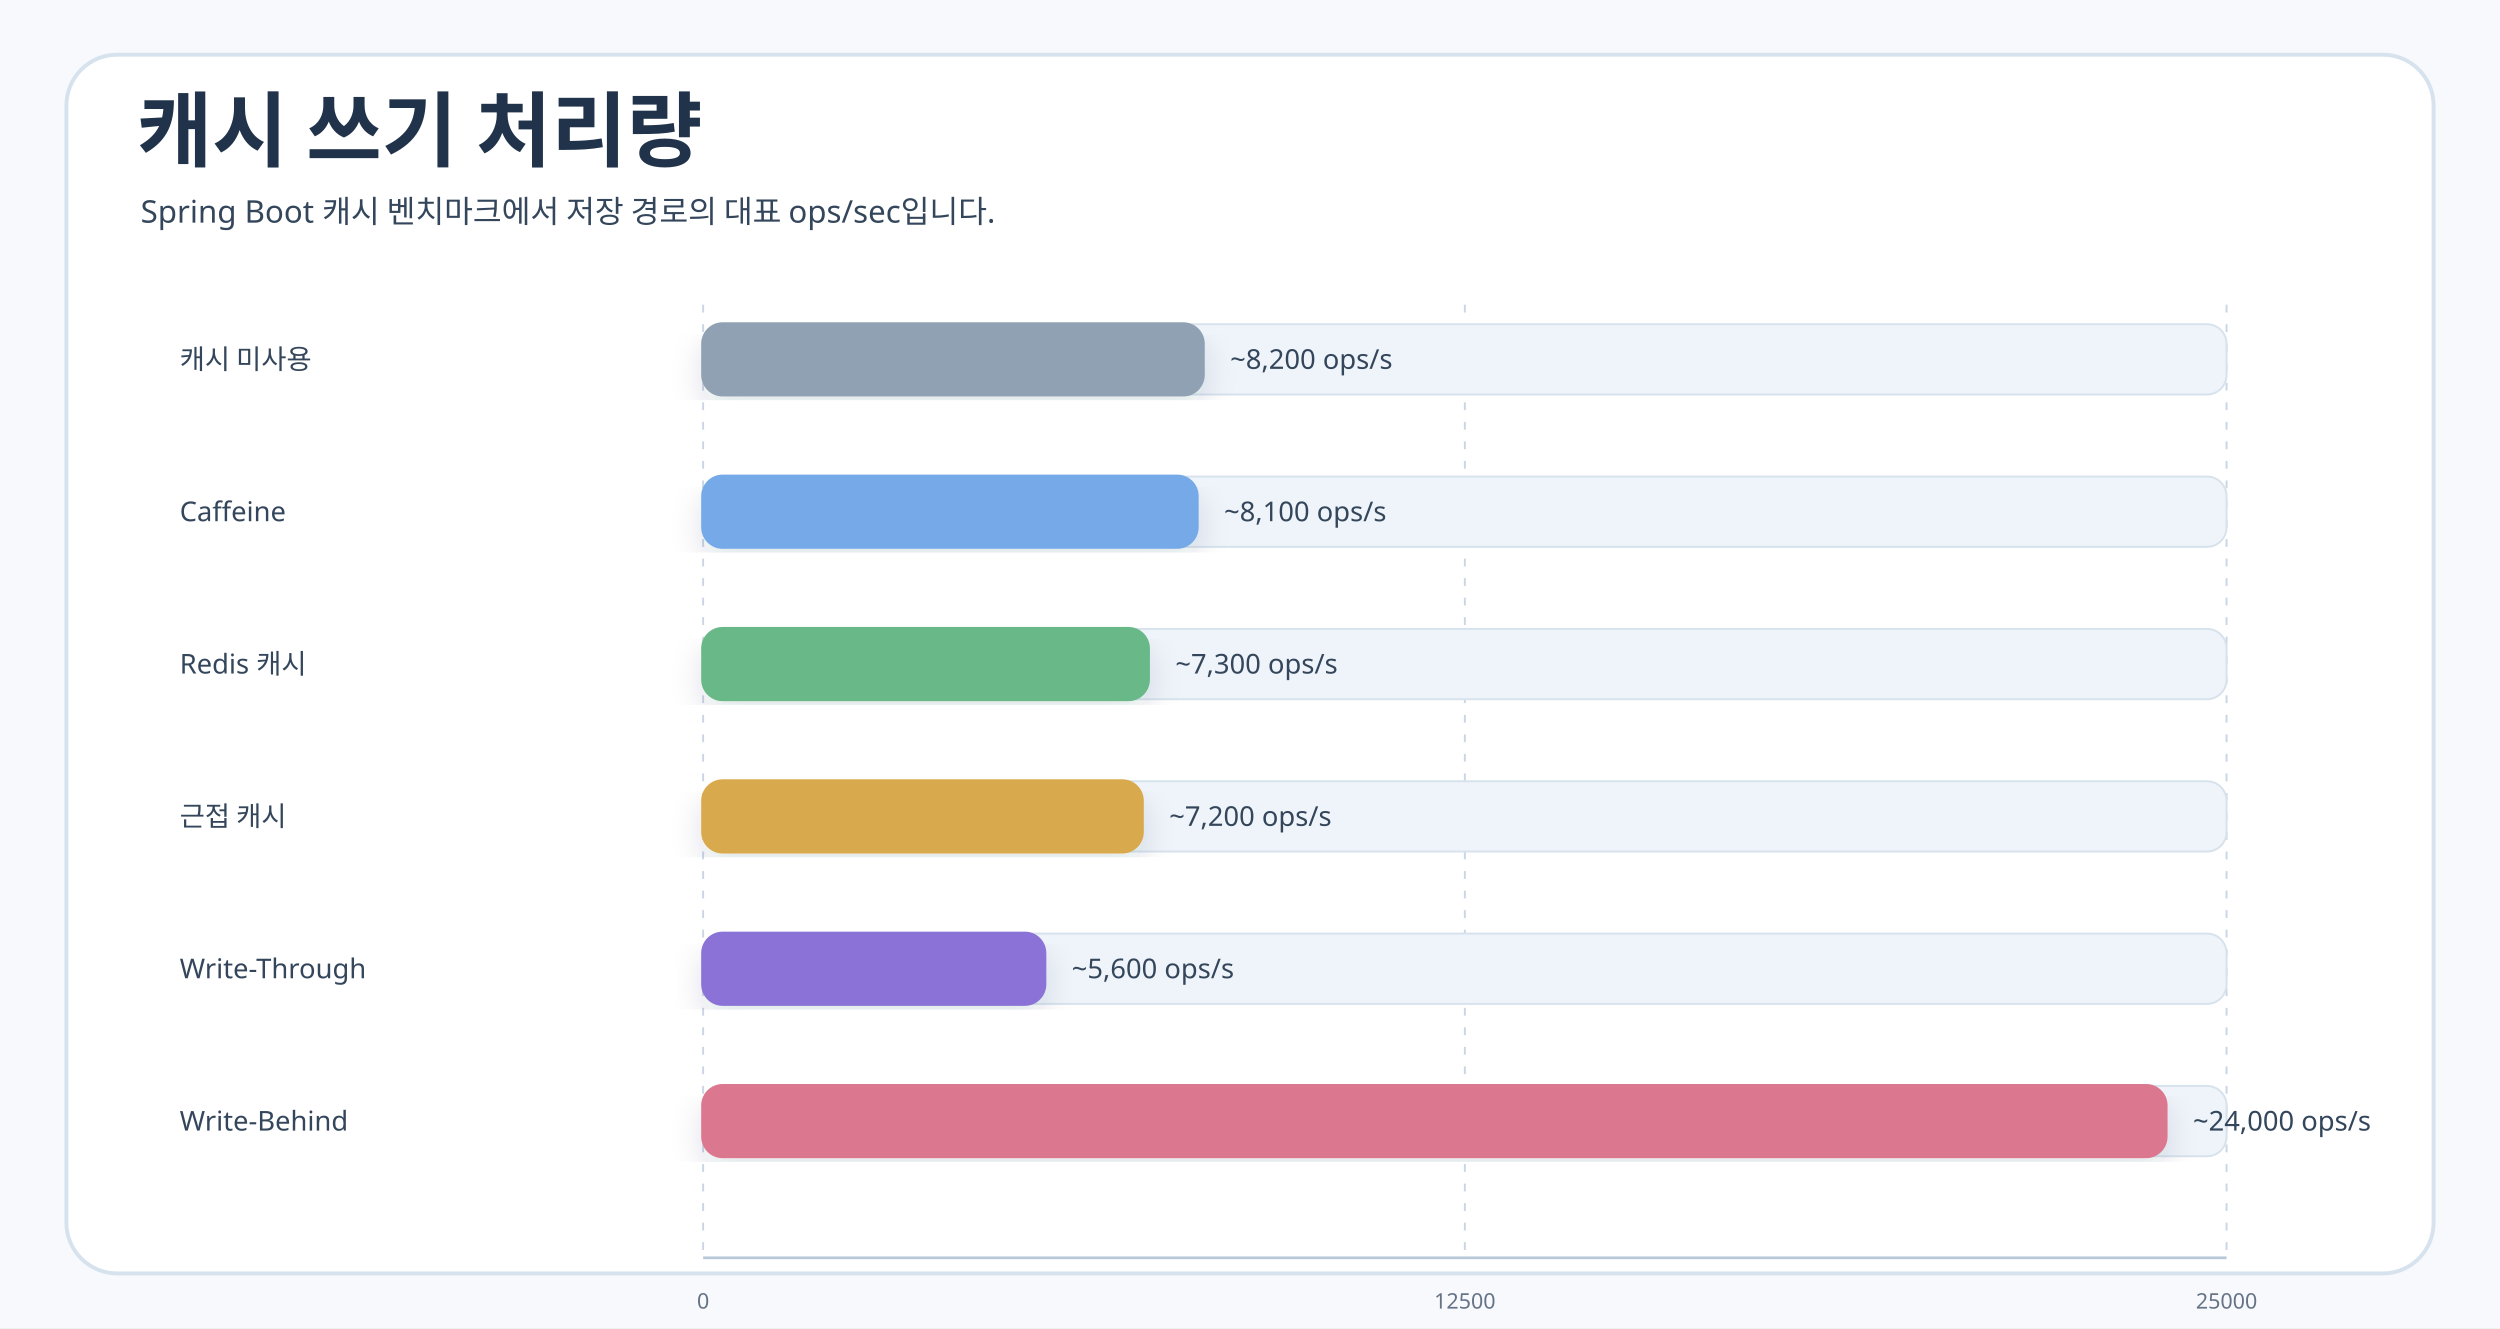
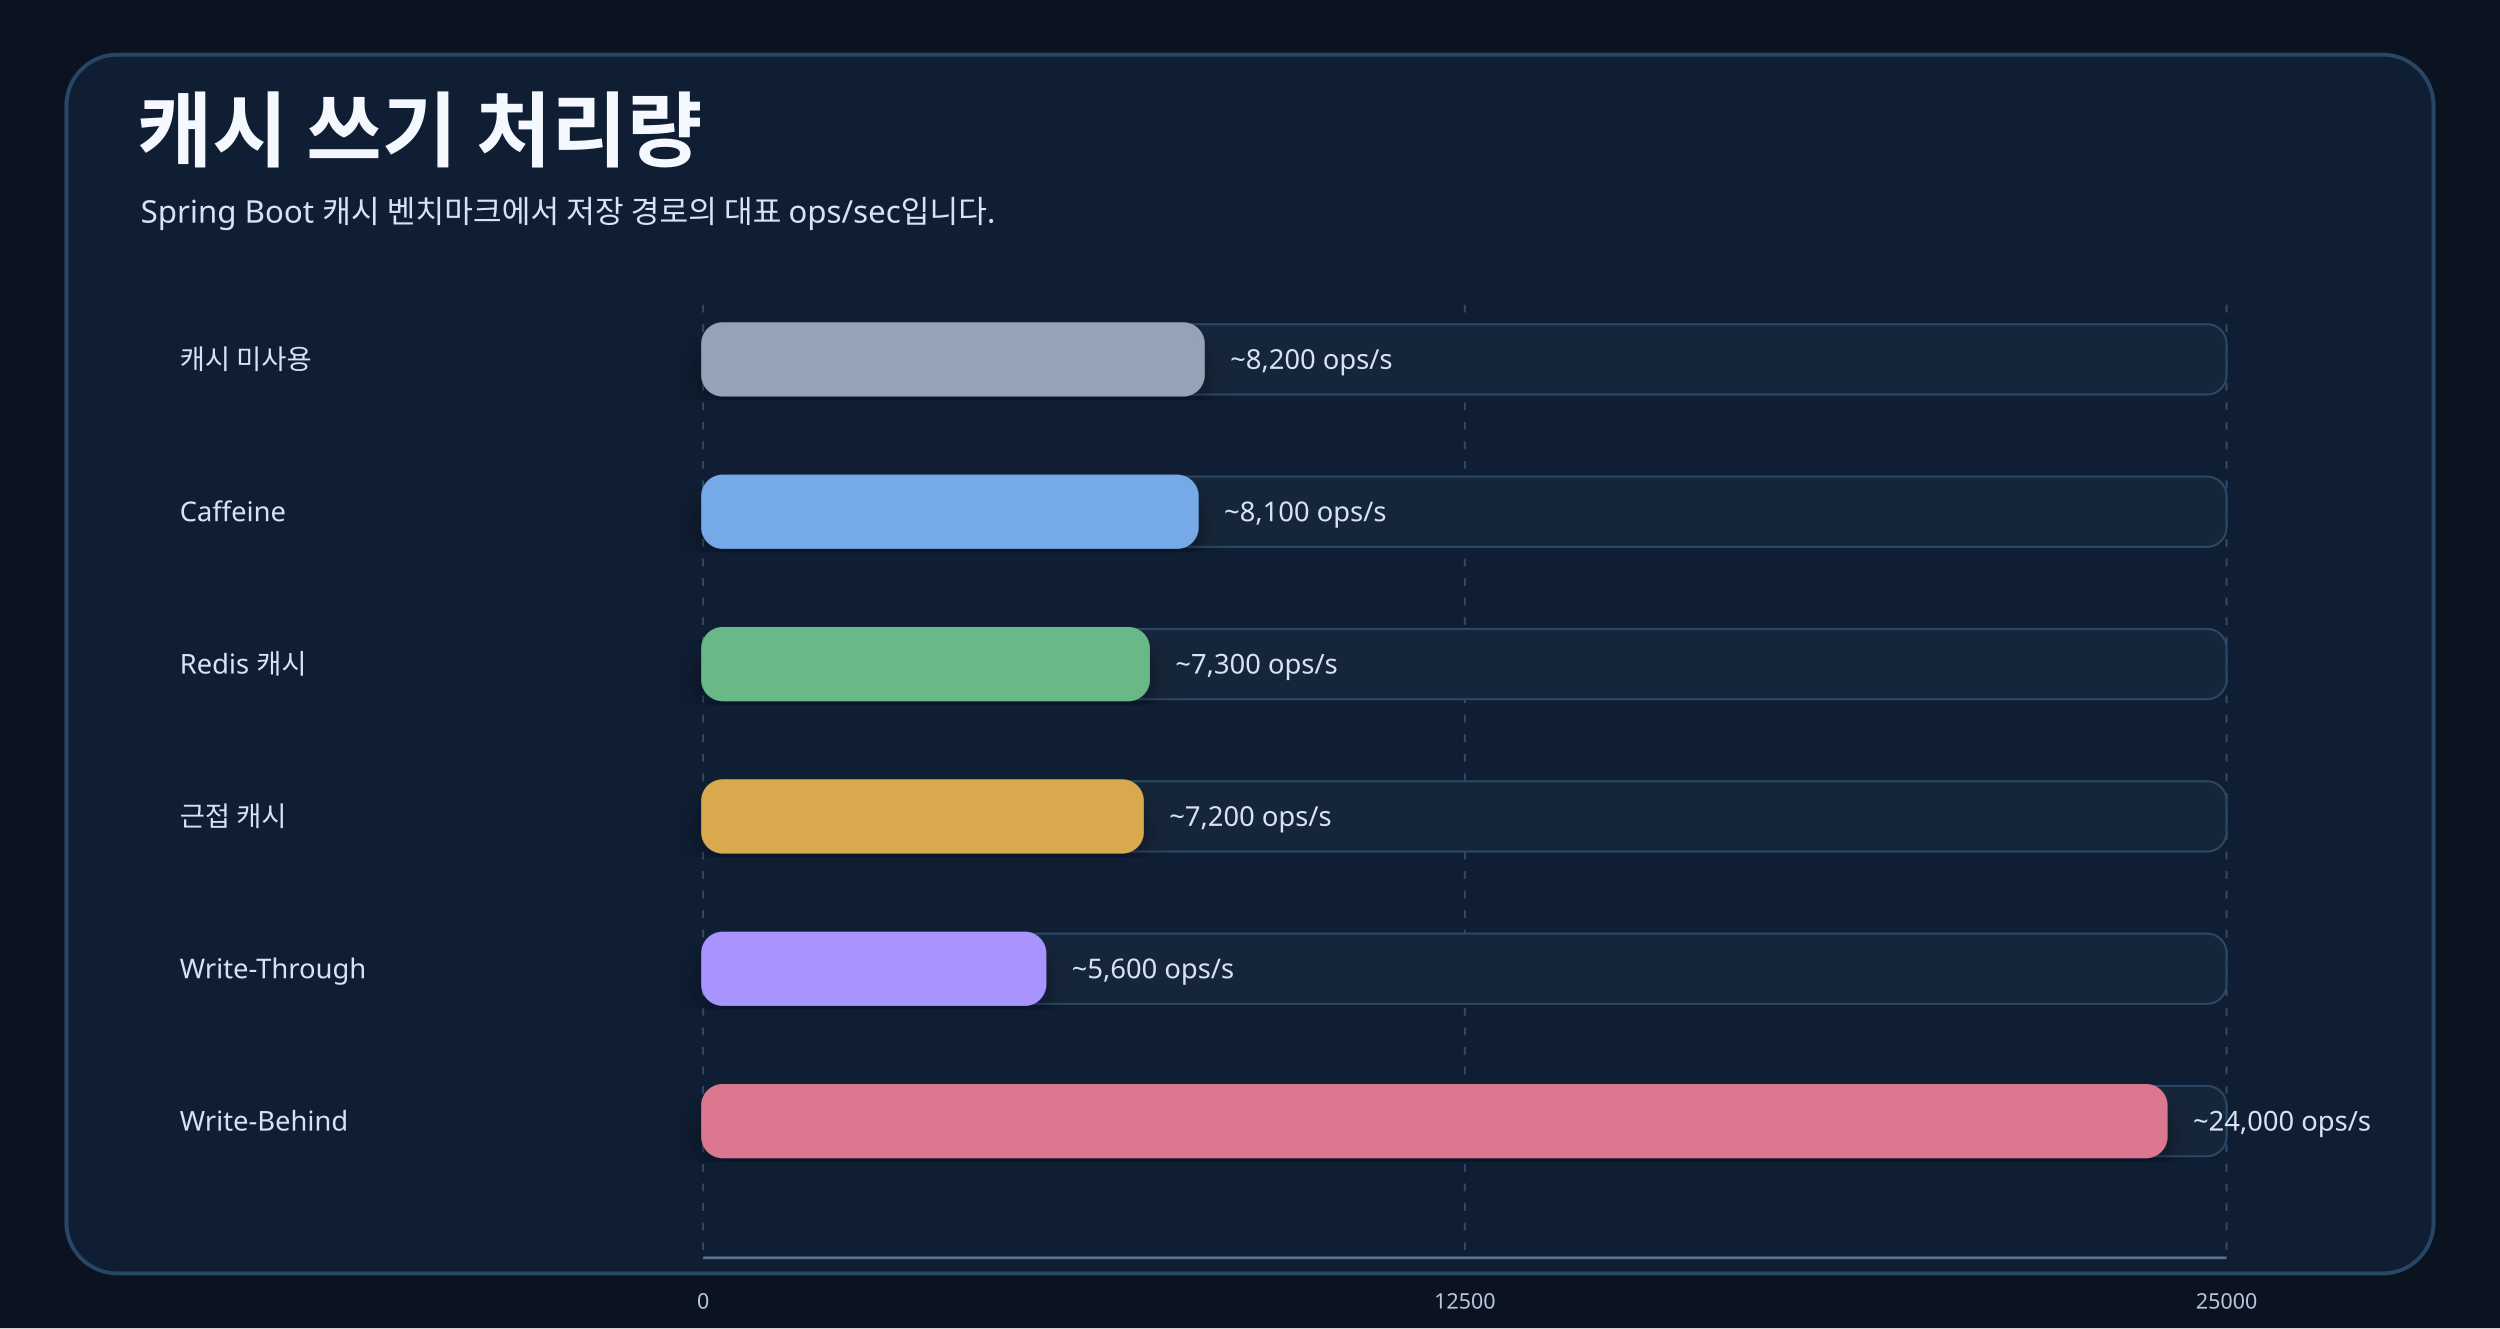
<svg xmlns="http://www.w3.org/2000/svg" width="1280" height="680" viewBox="0 0 1280 680" role="img">
  <defs>
    <filter id="shadow" x="-8%" y="-8%" width="116%" height="116%">
-       <feDropShadow dx="0" dy="8" stdDeviation="8" flood-color="#1D3148" flood-opacity="0.12" />
+       <feDropShadow dx="0" dy="8" stdDeviation="8" flood-color="#020617" flood-opacity="0.42" />
    </filter>
    <style>
-     .bg{fill:#F7F9FC}.frame{fill:#FFFFFF;stroke:#D6E2ED;stroke-width:2}
-     .title{font-family:"goorm Sans";font-size:42px;fill:#21334A;font-weight:700}
-     .subtitle,.body,.small,.tiny,.axisLabel{font-family:"goorm Sans Code","goorm Sans";fill:#34465B}
-     .subtitle{font-size:16px}.body{font-size:14px}.small{font-size:12px;fill:#657386}.tiny{font-size:11px;fill:#657386}
-     .label{font-family:"goorm Sans";font-size:23px;fill:#21334A;font-weight:700}
+     .bg{fill:#0B1220}.frame{fill:#0F1E33;stroke:#284766;stroke-width:2}
+     .title{font-family:"goorm Sans";font-size:42px;fill:#F5F9FF;font-weight:700}
+     .subtitle,.body,.small,.tiny,.axisLabel{font-family:"goorm Sans Code","goorm Sans";fill:#D7E3F5}
+     .subtitle{font-size:16px}.body{font-size:14px}.small{font-size:12px;fill:#B8C7DD}.tiny{font-size:11px;fill:#B8C7DD}
+     .label{font-family:"goorm Sans";font-size:23px;fill:#F5F9FF;font-weight:700}
    .card{filter:url(#shadow);stroke-width:2}
-     .axis{stroke:#B9C7D8;stroke-width:1.4}.grid{stroke:#CAD6E4;stroke-width:1;stroke-dasharray:4 6}
+     .axis{stroke:#55718F;stroke-width:1.4}.grid{stroke:#2F4B67;stroke-width:1;stroke-dasharray:4 6}
  </style>
  </defs>
  <rect class="bg" width="1280" height="680" />
  <rect class="frame" x="34" y="28" width="1212" height="624" rx="26" />
  <text class="title" x="70" y="82">캐시 쓰기 처리량</text>
  <text class="subtitle" x="72" y="114">Spring Boot 캐시 벤치마크에서 저장 경로의 대표 ops/sec입니다.</text>
  <g>
    <line class="axis" x1="360" y1="644" x2="1140" y2="644" />
    <line class="grid" x1="360" y1="156" x2="360" y2="644" />
    <line class="grid" x1="750" y1="156" x2="750" y2="644" />
    <line class="grid" x1="1140" y1="156" x2="1140" y2="644" />
    <text class="body" x="92" y="184" dominant-baseline="middle">캐시 미사용</text>
-     <rect x="360" y="166" width="780" height="36" rx="10" fill="#EEF4F9" stroke="#D7E2EC" />
-     <rect class="card" x="360" y="166" width="255.84" height="36" rx="10" fill="#8FA1B3" stroke="#8FA1B3" />
+     <rect x="360" y="166" width="780" height="36" rx="10" fill="#16263A" stroke="#2D4968" />
+     <rect class="card" x="360" y="166" width="255.84" height="36" rx="10" fill="#94A3B8" stroke="#94A3B8" />
    <text class="body" x="629.84" y="184" dominant-baseline="middle">~8,200 ops/s</text>
    <text class="body" x="92" y="262" dominant-baseline="middle">Caffeine</text>
-     <rect x="360" y="244" width="780" height="36" rx="10" fill="#EEF4F9" stroke="#D7E2EC" />
+     <rect x="360" y="244" width="780" height="36" rx="10" fill="#16263A" stroke="#2D4968" />
    <rect class="card" x="360" y="244" width="252.72" height="36" rx="10" fill="#75A9E8" stroke="#75A9E8" />
    <text class="body" x="626.72" y="262" dominant-baseline="middle">~8,100 ops/s</text>
    <text class="body" x="92" y="340" dominant-baseline="middle">Redis 캐시</text>
-     <rect x="360" y="322" width="780" height="36" rx="10" fill="#EEF4F9" stroke="#D7E2EC" />
+     <rect x="360" y="322" width="780" height="36" rx="10" fill="#16263A" stroke="#2D4968" />
    <rect class="card" x="360" y="322" width="227.76" height="36" rx="10" fill="#69B888" stroke="#69B888" />
    <text class="body" x="601.76" y="340" dominant-baseline="middle">~7,300 ops/s</text>
    <text class="body" x="92" y="418" dominant-baseline="middle">근접 캐시</text>
-     <rect x="360" y="400" width="780" height="36" rx="10" fill="#EEF4F9" stroke="#D7E2EC" />
+     <rect x="360" y="400" width="780" height="36" rx="10" fill="#16263A" stroke="#2D4968" />
    <rect class="card" x="360" y="400" width="224.64" height="36" rx="10" fill="#D9AA4D" stroke="#D9AA4D" />
    <text class="body" x="598.64" y="418" dominant-baseline="middle">~7,200 ops/s</text>
    <text class="body" x="92" y="496" dominant-baseline="middle">Write-Through</text>
-     <rect x="360" y="478" width="780" height="36" rx="10" fill="#EEF4F9" stroke="#D7E2EC" />
-     <rect class="card" x="360" y="478" width="174.72" height="36" rx="10" fill="#8A72D6" stroke="#8A72D6" />
+     <rect x="360" y="478" width="780" height="36" rx="10" fill="#16263A" stroke="#2D4968" />
+     <rect class="card" x="360" y="478" width="174.72" height="36" rx="10" fill="#A993FF" stroke="#A993FF" />
    <text class="body" x="548.72" y="496" dominant-baseline="middle">~5,600 ops/s</text>
    <text class="body" x="92" y="574" dominant-baseline="middle">Write-Behind</text>
-     <rect x="360" y="556" width="780" height="36" rx="10" fill="#EEF4F9" stroke="#D7E2EC" />
+     <rect x="360" y="556" width="780" height="36" rx="10" fill="#16263A" stroke="#2D4968" />
    <rect class="card" x="360" y="556" width="748.8" height="36" rx="10" fill="#DB7890" stroke="#DB7890" />
    <text class="body" x="1122.8" y="574" dominant-baseline="middle">~24,000 ops/s</text>
    <text class="tiny" x="360" y="670" text-anchor="middle">0</text>
    <text class="tiny" x="750" y="670" text-anchor="middle">12500</text>
    <text class="tiny" x="1140" y="670" text-anchor="middle">25000</text>
  </g>
</svg>
